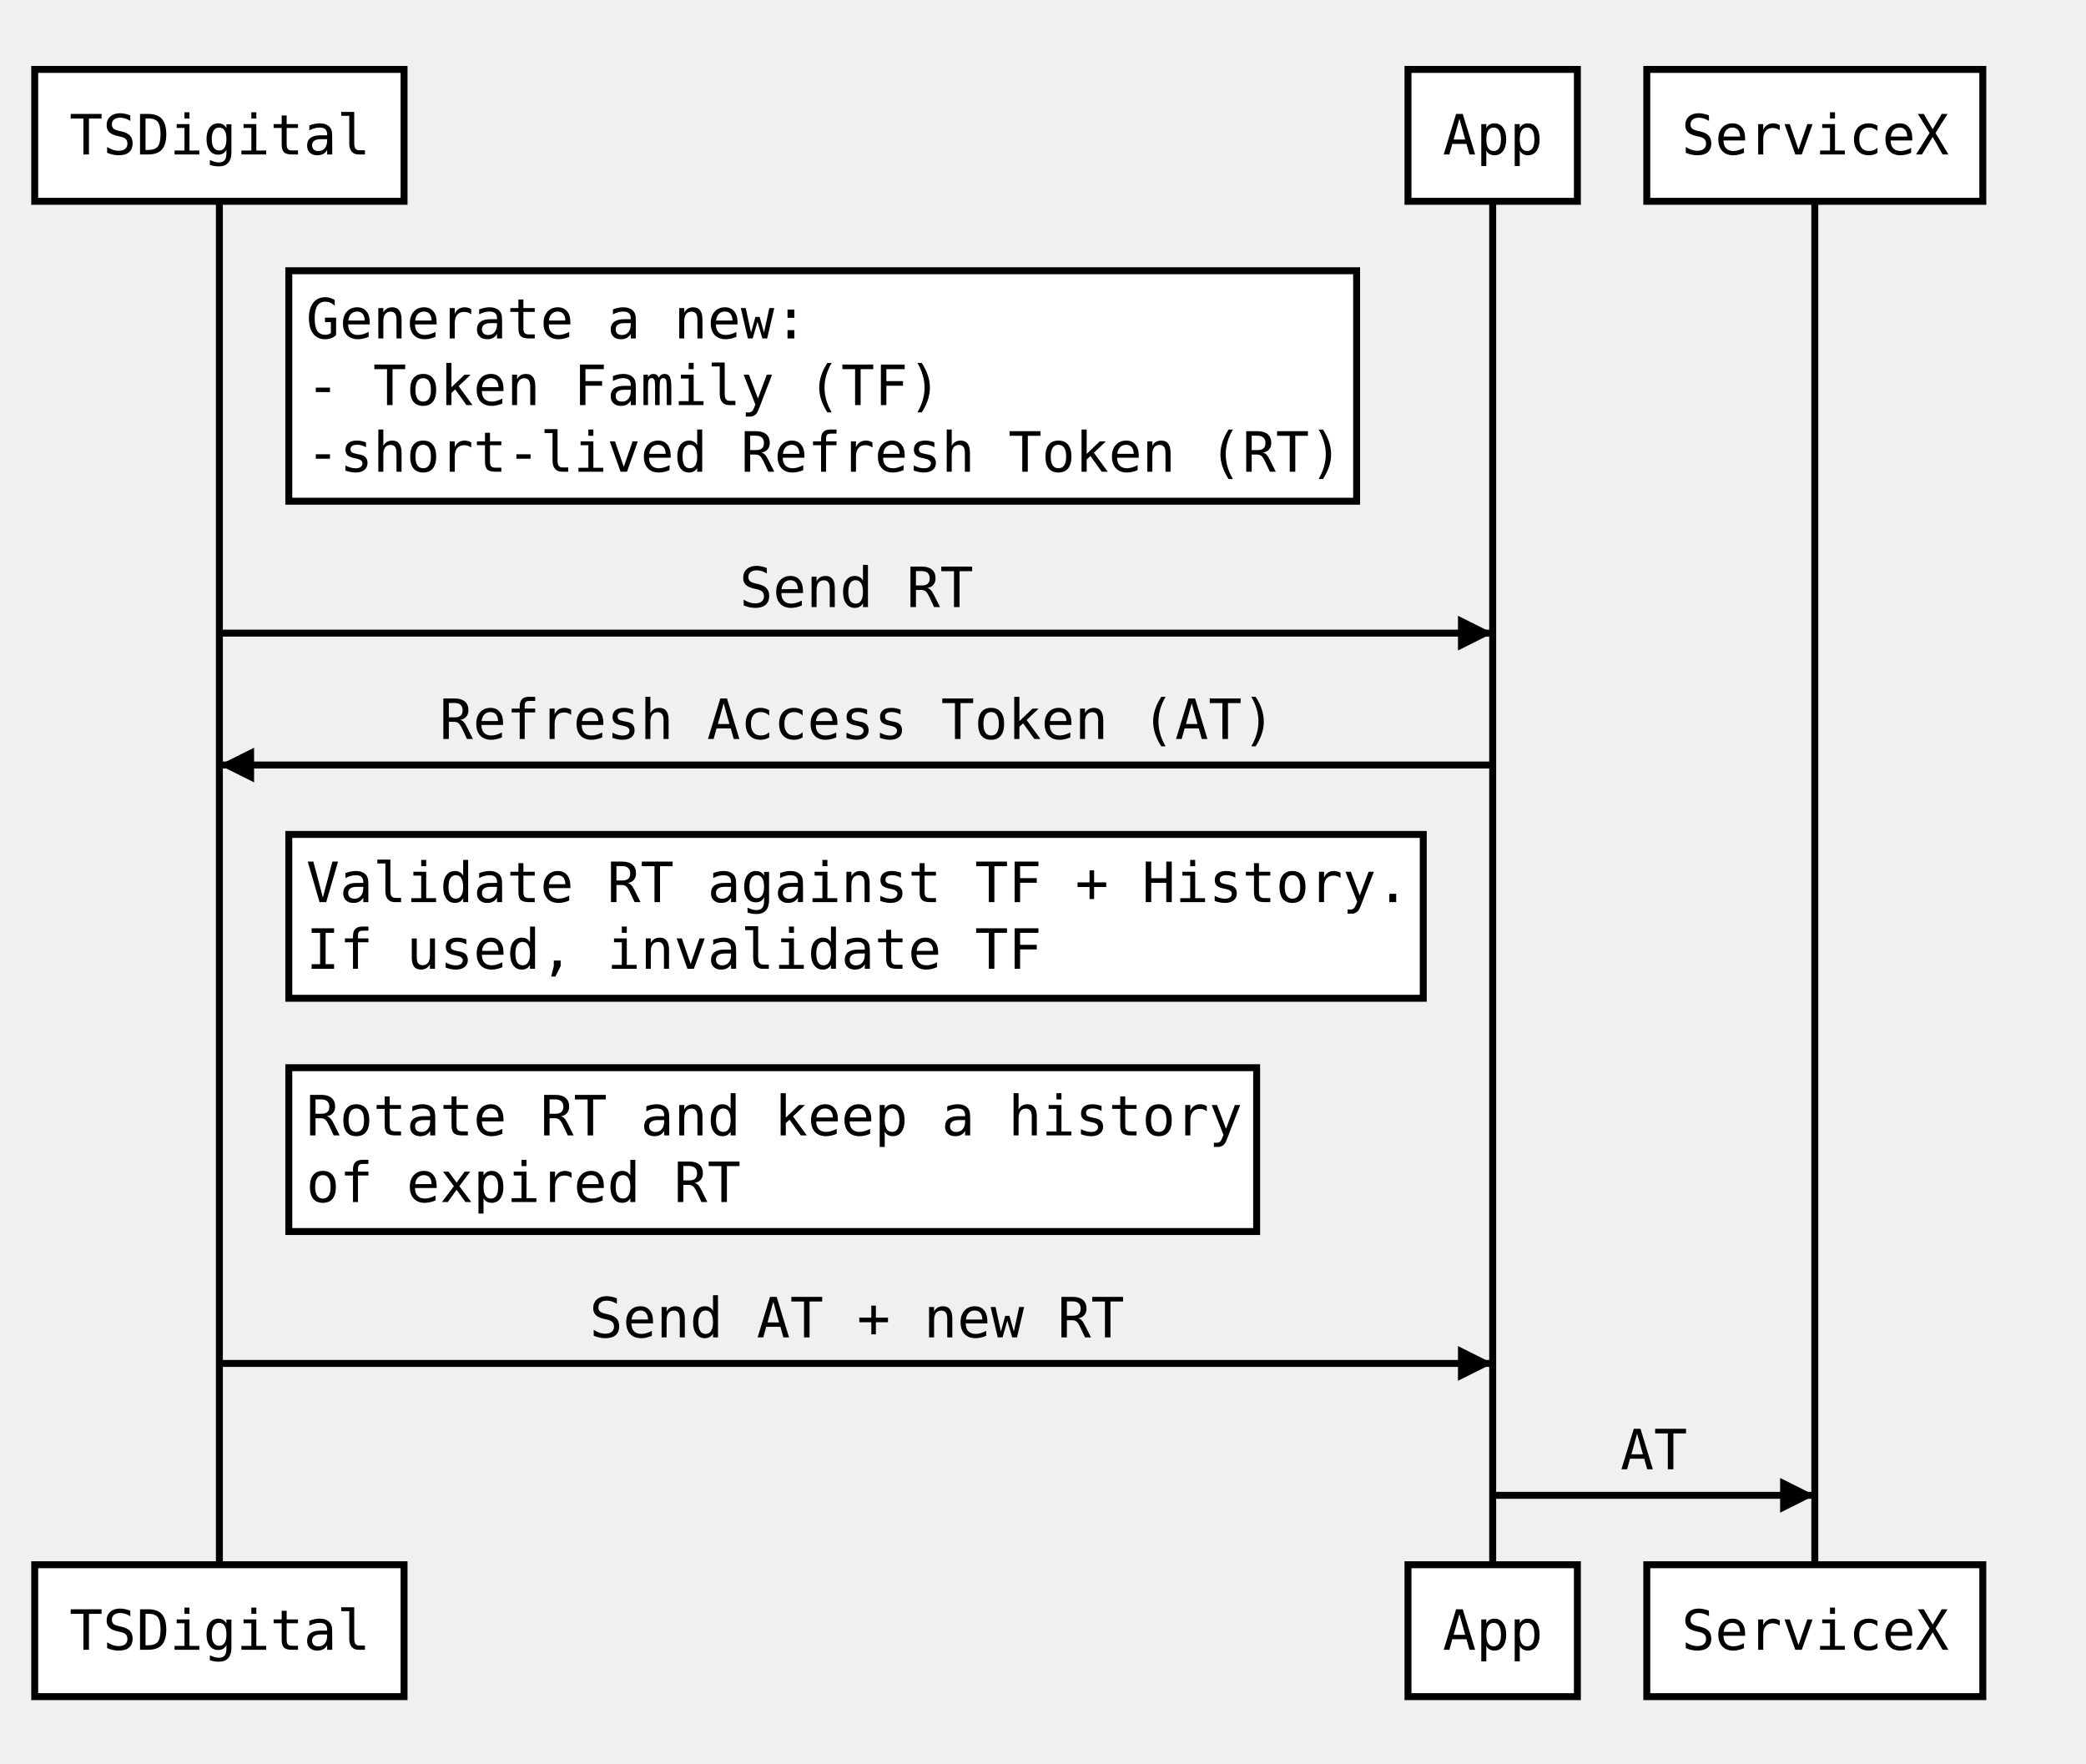
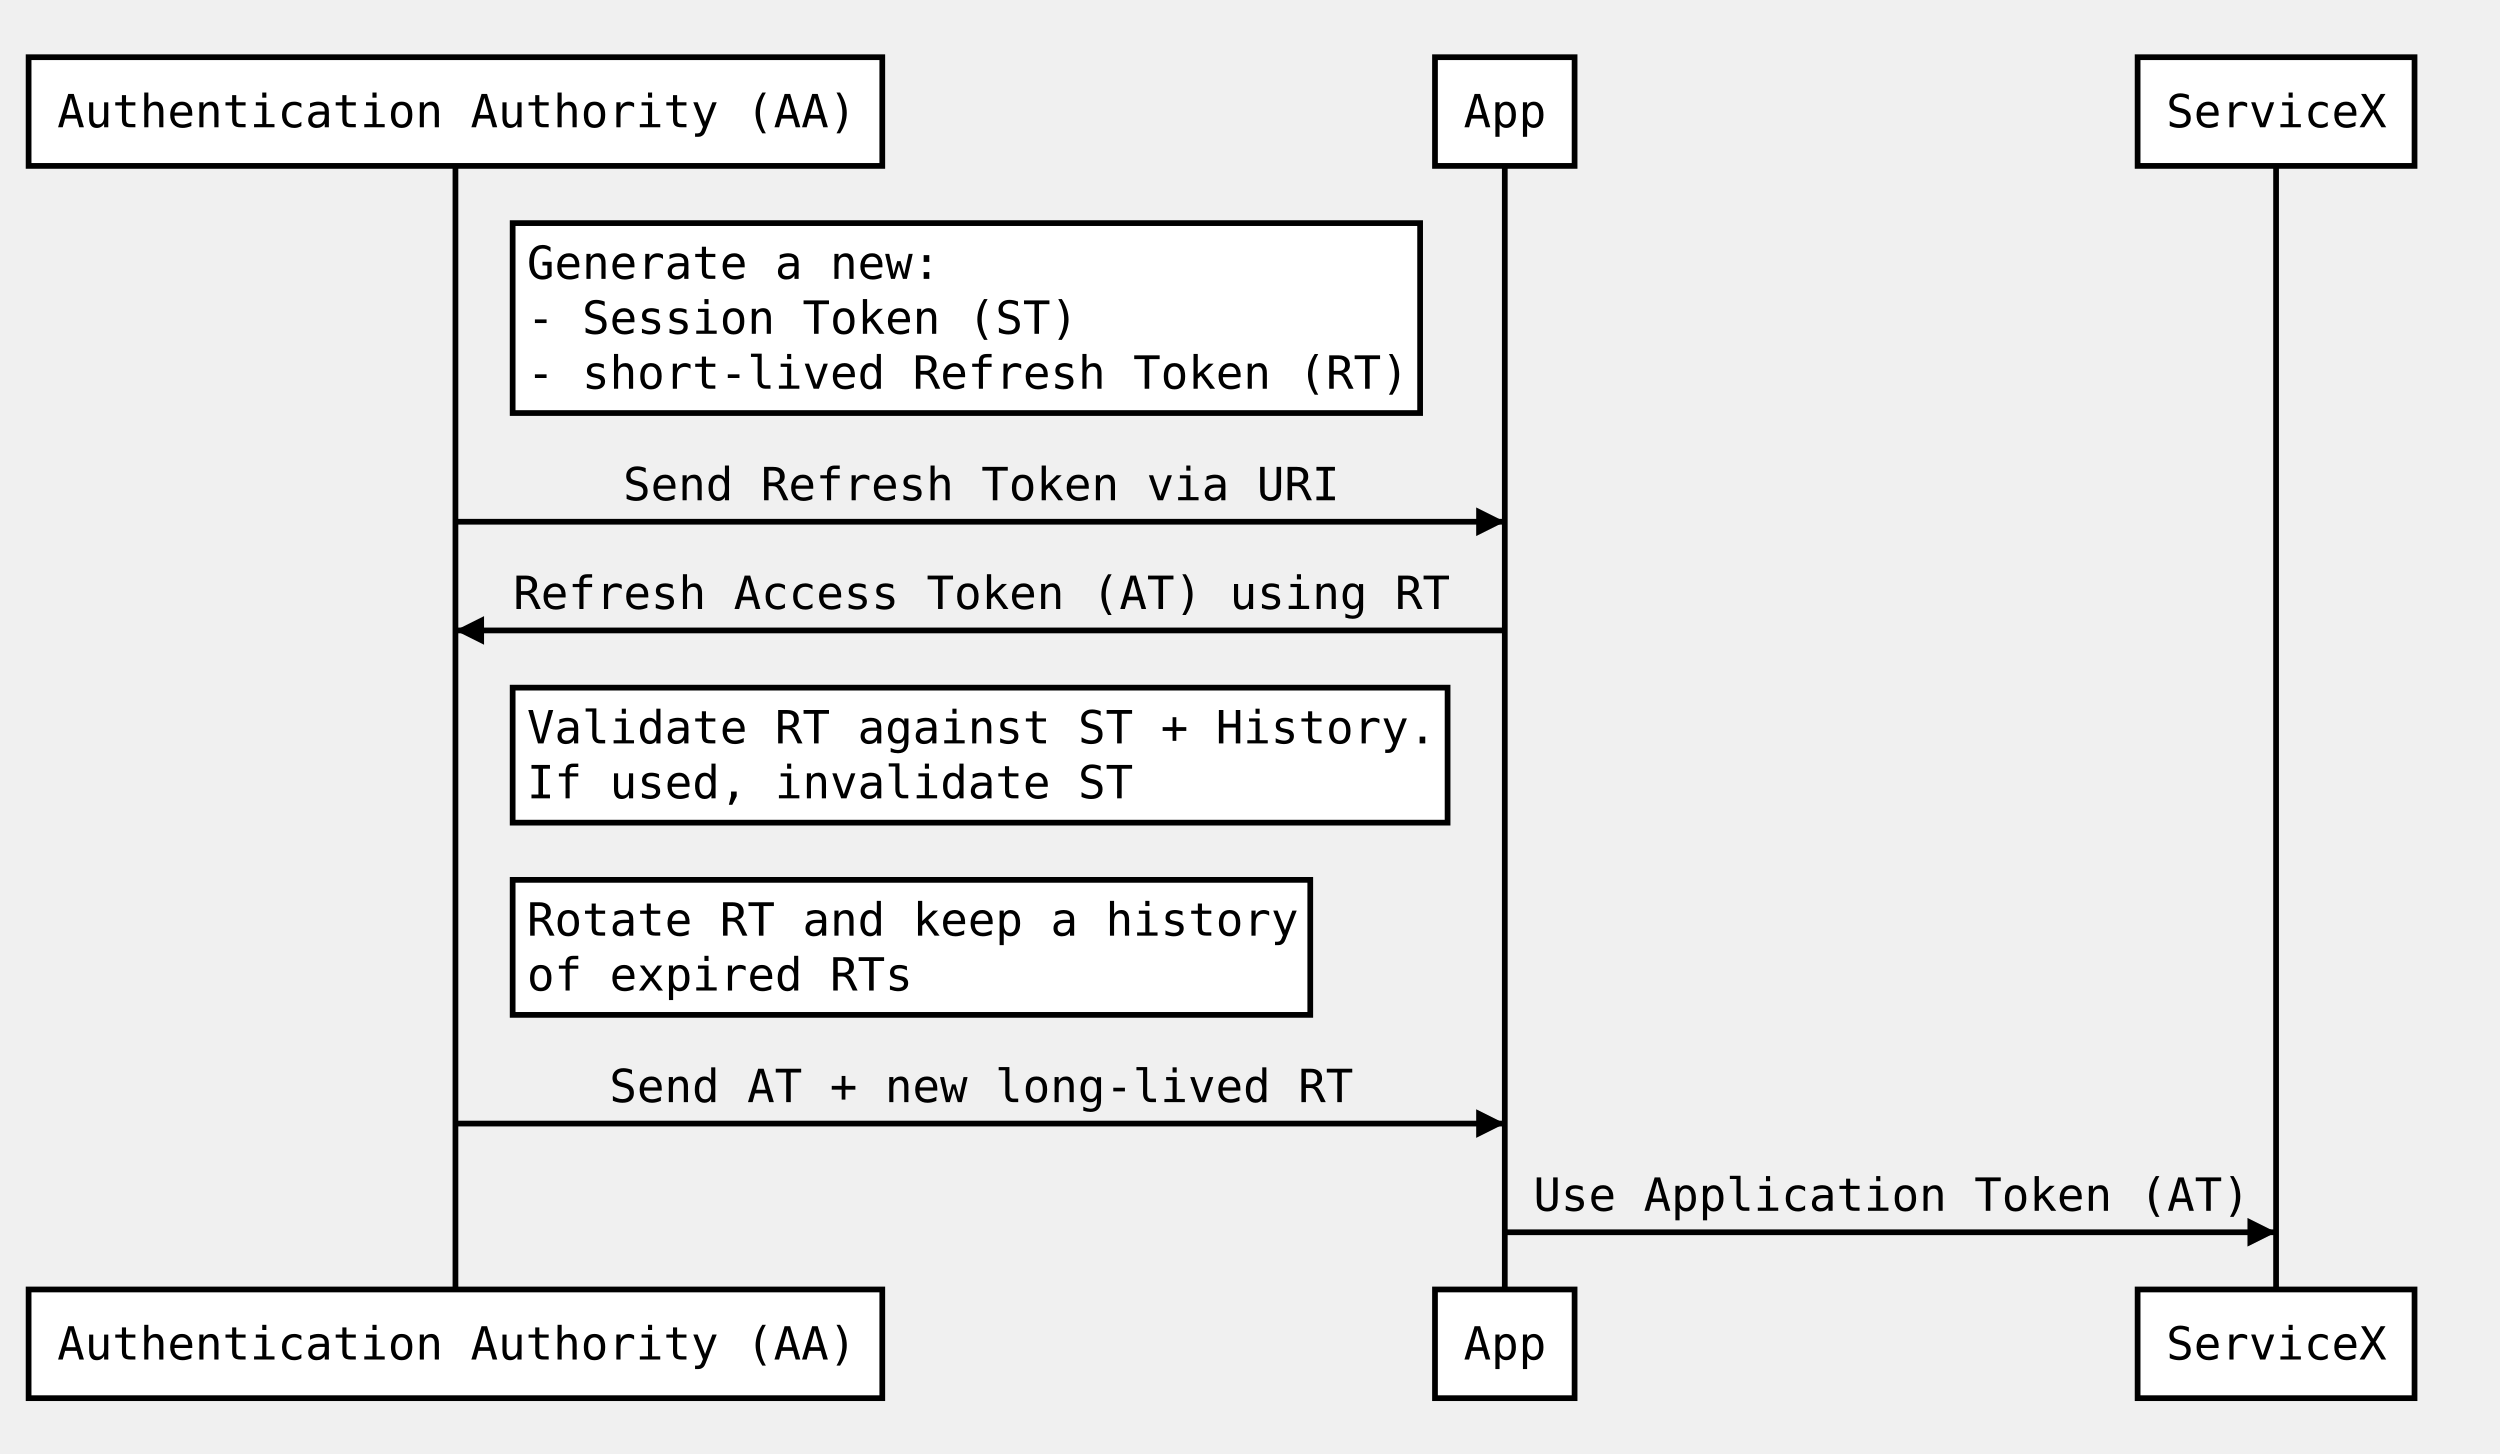
- <svg xmlns="http://www.w3.org/2000/svg" width="601" height="508">
-   <source>Note right of TSDigital: Generate a new:\n- Token Family (TF)\n-short-lived Refresh Token (RT)
- TSDigital-&gt;App: Send RT
- App-&gt;TSDigital: Refresh Access Token (AT)
- Note right of TSDigital: Validate RT against TF + History.\nIf used,  invalidate TF
- Note right of TSDigital: Rotate RT and keep a history\nof expired RT
- TSDigital-&gt;App: Send AT + new RT
- App-&gt;ServiceX: AT
- </source>
+ <svg xmlns="http://www.w3.org/2000/svg" width="874" height="508">
+   <source>Note right of Authentication Authority (AA): Generate a new:\n- Session Token (ST)\n- short-lived Refresh Token (RT)
+ Authentication Authority (AA)-&gt;App: Send Refresh Token via URI
+ App-&gt;Authentication Authority (AA): Refresh Access Token (AT) using RT
+ Note right of Authentication Authority (AA): Validate RT against ST + History.\nIf used, invalidate ST
+ Note right of Authentication Authority (AA): Rotate RT and keep a history\nof expired RTs
+ Authentication Authority (AA)-&gt;App: Send AT + new long-lived RT
+ App-&gt;ServiceX: Use Application Token (AT)</source>
  <defs>
    <marker viewBox="0 0 5 5" markerWidth="5" markerHeight="5" orient="auto" refX="5" refY="2.5" id="markerArrowBlock">
      <path d="M 0 0 L 5 2.5 L 0 5 z" />
    </marker>
    <marker viewBox="0 0 9.6 16" markerWidth="4" markerHeight="16" orient="auto" refX="9.6" refY="8" id="markerArrowOpen">
      <path d="M 9.6,8 1.92,16 0,13.7 5.76,8 0,2.286 1.92,0 9.6,8 z" />
    </marker>
  </defs>
  <g class="title" />
  <g class="actor">
-     <rect x="10" y="20" width="106.414" height="38" stroke="#000000" fill="#ffffff" style="stroke-width: 2;" />
+     <rect x="10" y="20" width="298.445" height="38" stroke="#000000" fill="#ffffff" style="stroke-width: 2;" />
    <text x="20" y="44.5" style="font-size: 16px; font-family: &quot;Andale Mono&quot;, monospace;">
-       <tspan x="20">TSDigital</tspan>
+       <tspan x="20">Authentication Authority (AA)</tspan>
    </text>
  </g>
  <g class="actor">
-     <rect x="10" y="450.8" width="106.414" height="38" stroke="#000000" fill="#ffffff" style="stroke-width: 2;" />
+     <rect x="10" y="450.8" width="298.445" height="38" stroke="#000000" fill="#ffffff" style="stroke-width: 2;" />
    <text x="20" y="475.3" style="font-size: 16px; font-family: &quot;Andale Mono&quot;, monospace;">
-       <tspan x="20">TSDigital</tspan>
+       <tspan x="20">Authentication Authority (AA)</tspan>
    </text>
  </g>
-   <line x1="63.207" x2="63.207" y1="58" y2="450.8" stroke="#000000" fill="none" style="stroke-width: 2;" />
+   <line x1="159.223" x2="159.223" y1="58" y2="450.8" stroke="#000000" fill="none" style="stroke-width: 2;" />
  <g class="actor">
-     <rect x="405.656" y="20" width="48.805" height="38" stroke="#000000" fill="#ffffff" style="stroke-width: 2;" />
-     <text x="415.656" y="44.5" style="font-size: 16px; font-family: &quot;Andale Mono&quot;, monospace;">
-       <tspan x="415.656">App</tspan>
+     <rect x="501.672" y="20" width="48.805" height="38" stroke="#000000" fill="#ffffff" style="stroke-width: 2;" />
+     <text x="511.672" y="44.5" style="font-size: 16px; font-family: &quot;Andale Mono&quot;, monospace;">
+       <tspan x="511.672">App</tspan>
    </text>
  </g>
  <g class="actor">
-     <rect x="405.656" y="450.8" width="48.805" height="38" stroke="#000000" fill="#ffffff" style="stroke-width: 2;" />
-     <text x="415.656" y="475.3" style="font-size: 16px; font-family: &quot;Andale Mono&quot;, monospace;">
-       <tspan x="415.656">App</tspan>
+     <rect x="501.672" y="450.8" width="48.805" height="38" stroke="#000000" fill="#ffffff" style="stroke-width: 2;" />
+     <text x="511.672" y="475.3" style="font-size: 16px; font-family: &quot;Andale Mono&quot;, monospace;">
+       <tspan x="511.672">App</tspan>
    </text>
  </g>
-   <line x1="430.059" x2="430.059" y1="58" y2="450.8" stroke="#000000" fill="none" style="stroke-width: 2;" />
+   <line x1="526.074" x2="526.074" y1="58" y2="450.8" stroke="#000000" fill="none" style="stroke-width: 2;" />
  <g class="actor">
-     <rect x="474.461" y="20" width="96.812" height="38" stroke="#000000" fill="#ffffff" style="stroke-width: 2;" />
-     <text x="484.461" y="44.5" style="font-size: 16px; font-family: &quot;Andale Mono&quot;, monospace;">
-       <tspan x="484.461">ServiceX</tspan>
+     <rect x="747.309" y="20" width="96.812" height="38" stroke="#000000" fill="#ffffff" style="stroke-width: 2;" />
+     <text x="757.309" y="44.5" style="font-size: 16px; font-family: &quot;Andale Mono&quot;, monospace;">
+       <tspan x="757.309">ServiceX</tspan>
    </text>
  </g>
  <g class="actor">
-     <rect x="474.461" y="450.8" width="96.812" height="38" stroke="#000000" fill="#ffffff" style="stroke-width: 2;" />
-     <text x="484.461" y="475.3" style="font-size: 16px; font-family: &quot;Andale Mono&quot;, monospace;">
-       <tspan x="484.461">ServiceX</tspan>
+     <rect x="747.309" y="450.8" width="96.812" height="38" stroke="#000000" fill="#ffffff" style="stroke-width: 2;" />
+     <text x="757.309" y="475.3" style="font-size: 16px; font-family: &quot;Andale Mono&quot;, monospace;">
+       <tspan x="757.309">ServiceX</tspan>
    </text>
  </g>
-   <line x1="522.867" x2="522.867" y1="58" y2="450.8" stroke="#000000" fill="none" style="stroke-width: 2;" />
+   <line x1="795.715" x2="795.715" y1="58" y2="450.8" stroke="#000000" fill="none" style="stroke-width: 2;" />
  <g class="note">
-     <rect x="83.207" y="78" width="307.648" height="66.4" stroke="#000000" fill="#ffffff" style="stroke-width: 2;" />
-     <text x="88.207" y="97.5" style="font-size: 16px; font-family: &quot;Andale Mono&quot;, monospace;">
-       <tspan x="88.207">Generate a new:</tspan>
-       <tspan dy="1.2em" x="88.207">- Token Family (TF)</tspan>
-       <tspan dy="1.2em" x="88.207">-short-lived Refresh Token (RT)</tspan>
+     <rect x="179.223" y="78" width="317.25" height="66.4" stroke="#000000" fill="#ffffff" style="stroke-width: 2;" />
+     <text x="184.223" y="97.5" style="font-size: 16px; font-family: &quot;Andale Mono&quot;, monospace;">
+       <tspan x="184.223">Generate a new:</tspan>
+       <tspan dy="1.2em" x="184.223">- Session Token (ST)</tspan>
+       <tspan dy="1.2em" x="184.223">- short-lived Refresh Token (RT)</tspan>
    </text>
  </g>
  <g class="signal">
-     <text x="213.027" y="174.9" style="font-size: 16px; font-family: &quot;Andale Mono&quot;, monospace;">
-       <tspan x="213.027">Send RT</tspan>
+     <text x="217.828" y="174.9" style="font-size: 16px; font-family: &quot;Andale Mono&quot;, monospace;">
+       <tspan x="217.828">Send Refresh Token via URI</tspan>
    </text>
-     <line x1="63.207" x2="430.059" y1="182.4" y2="182.4" stroke="#000000" fill="none" style="stroke-width: 2; marker-end: url(&quot;#markerArrowBlock&quot;);" />
+     <line x1="159.223" x2="526.074" y1="182.4" y2="182.4" stroke="#000000" fill="none" style="stroke-width: 2; marker-end: url(&quot;#markerArrowBlock&quot;);" />
  </g>
  <g class="signal">
-     <text x="126.613" y="212.9" style="font-size: 16px; font-family: &quot;Andale Mono&quot;, monospace;">
-       <tspan x="126.613">Refresh Access Token (AT)</tspan>
+     <text x="179.422" y="212.9" style="font-size: 16px; font-family: &quot;Andale Mono&quot;, monospace;">
+       <tspan x="179.422">Refresh Access Token (AT) using RT</tspan>
    </text>
-     <line x1="430.059" x2="63.207" y1="220.4" y2="220.4" stroke="#000000" fill="none" style="stroke-width: 2; marker-end: url(&quot;#markerArrowBlock&quot;);" />
+     <line x1="526.074" x2="159.223" y1="220.4" y2="220.4" stroke="#000000" fill="none" style="stroke-width: 2; marker-end: url(&quot;#markerArrowBlock&quot;);" />
  </g>
  <g class="note">
-     <rect x="83.207" y="240.4" width="326.852" height="47.2" stroke="#000000" fill="#ffffff" style="stroke-width: 2;" />
-     <text x="88.207" y="259.9" style="font-size: 16px; font-family: &quot;Andale Mono&quot;, monospace;">
-       <tspan x="88.207">Validate RT against TF + History.</tspan>
-       <tspan dy="1.2em" x="88.207">If used,  invalidate TF</tspan>
+     <rect x="179.223" y="240.4" width="326.852" height="47.2" stroke="#000000" fill="#ffffff" style="stroke-width: 2;" />
+     <text x="184.223" y="259.9" style="font-size: 16px; font-family: &quot;Andale Mono&quot;, monospace;">
+       <tspan x="184.223">Validate RT against ST + History.</tspan>
+       <tspan dy="1.2em" x="184.223">If used, invalidate ST</tspan>
    </text>
  </g>
  <g class="note">
-     <rect x="83.207" y="307.6" width="278.844" height="47.2" stroke="#000000" fill="#ffffff" style="stroke-width: 2;" />
-     <text x="88.207" y="327.1" style="font-size: 16px; font-family: &quot;Andale Mono&quot;, monospace;">
-       <tspan x="88.207">Rotate RT and keep a history</tspan>
-       <tspan dy="1.2em" x="88.207">of expired RT</tspan>
+     <rect x="179.223" y="307.6" width="278.844" height="47.2" stroke="#000000" fill="#ffffff" style="stroke-width: 2;" />
+     <text x="184.223" y="327.1" style="font-size: 16px; font-family: &quot;Andale Mono&quot;, monospace;">
+       <tspan x="184.223">Rotate RT and keep a history</tspan>
+       <tspan dy="1.2em" x="184.223">of expired RTs</tspan>
    </text>
  </g>
  <g class="signal">
-     <text x="169.82" y="385.3" style="font-size: 16px; font-family: &quot;Andale Mono&quot;, monospace;">
-       <tspan x="169.82">Send AT + new RT</tspan>
+     <text x="213.027" y="385.3" style="font-size: 16px; font-family: &quot;Andale Mono&quot;, monospace;">
+       <tspan x="213.027">Send AT + new long-lived RT</tspan>
    </text>
-     <line x1="63.207" x2="430.059" y1="392.8" y2="392.8" stroke="#000000" fill="none" style="stroke-width: 2; marker-end: url(&quot;#markerArrowBlock&quot;);" />
+     <line x1="159.223" x2="526.074" y1="392.8" y2="392.8" stroke="#000000" fill="none" style="stroke-width: 2; marker-end: url(&quot;#markerArrowBlock&quot;);" />
  </g>
  <g class="signal">
-     <text x="466.861" y="423.3" style="font-size: 16px; font-family: &quot;Andale Mono&quot;, monospace;">
-       <tspan x="466.861">AT</tspan>
+     <text x="536.074" y="423.3" style="font-size: 16px; font-family: &quot;Andale Mono&quot;, monospace;">
+       <tspan x="536.074">Use Application Token (AT)</tspan>
    </text>
-     <line x1="430.059" x2="522.867" y1="430.8" y2="430.8" stroke="#000000" fill="none" style="stroke-width: 2; marker-end: url(&quot;#markerArrowBlock&quot;);" />
+     <line x1="526.074" x2="795.715" y1="430.8" y2="430.8" stroke="#000000" fill="none" style="stroke-width: 2; marker-end: url(&quot;#markerArrowBlock&quot;);" />
  </g>
</svg>
